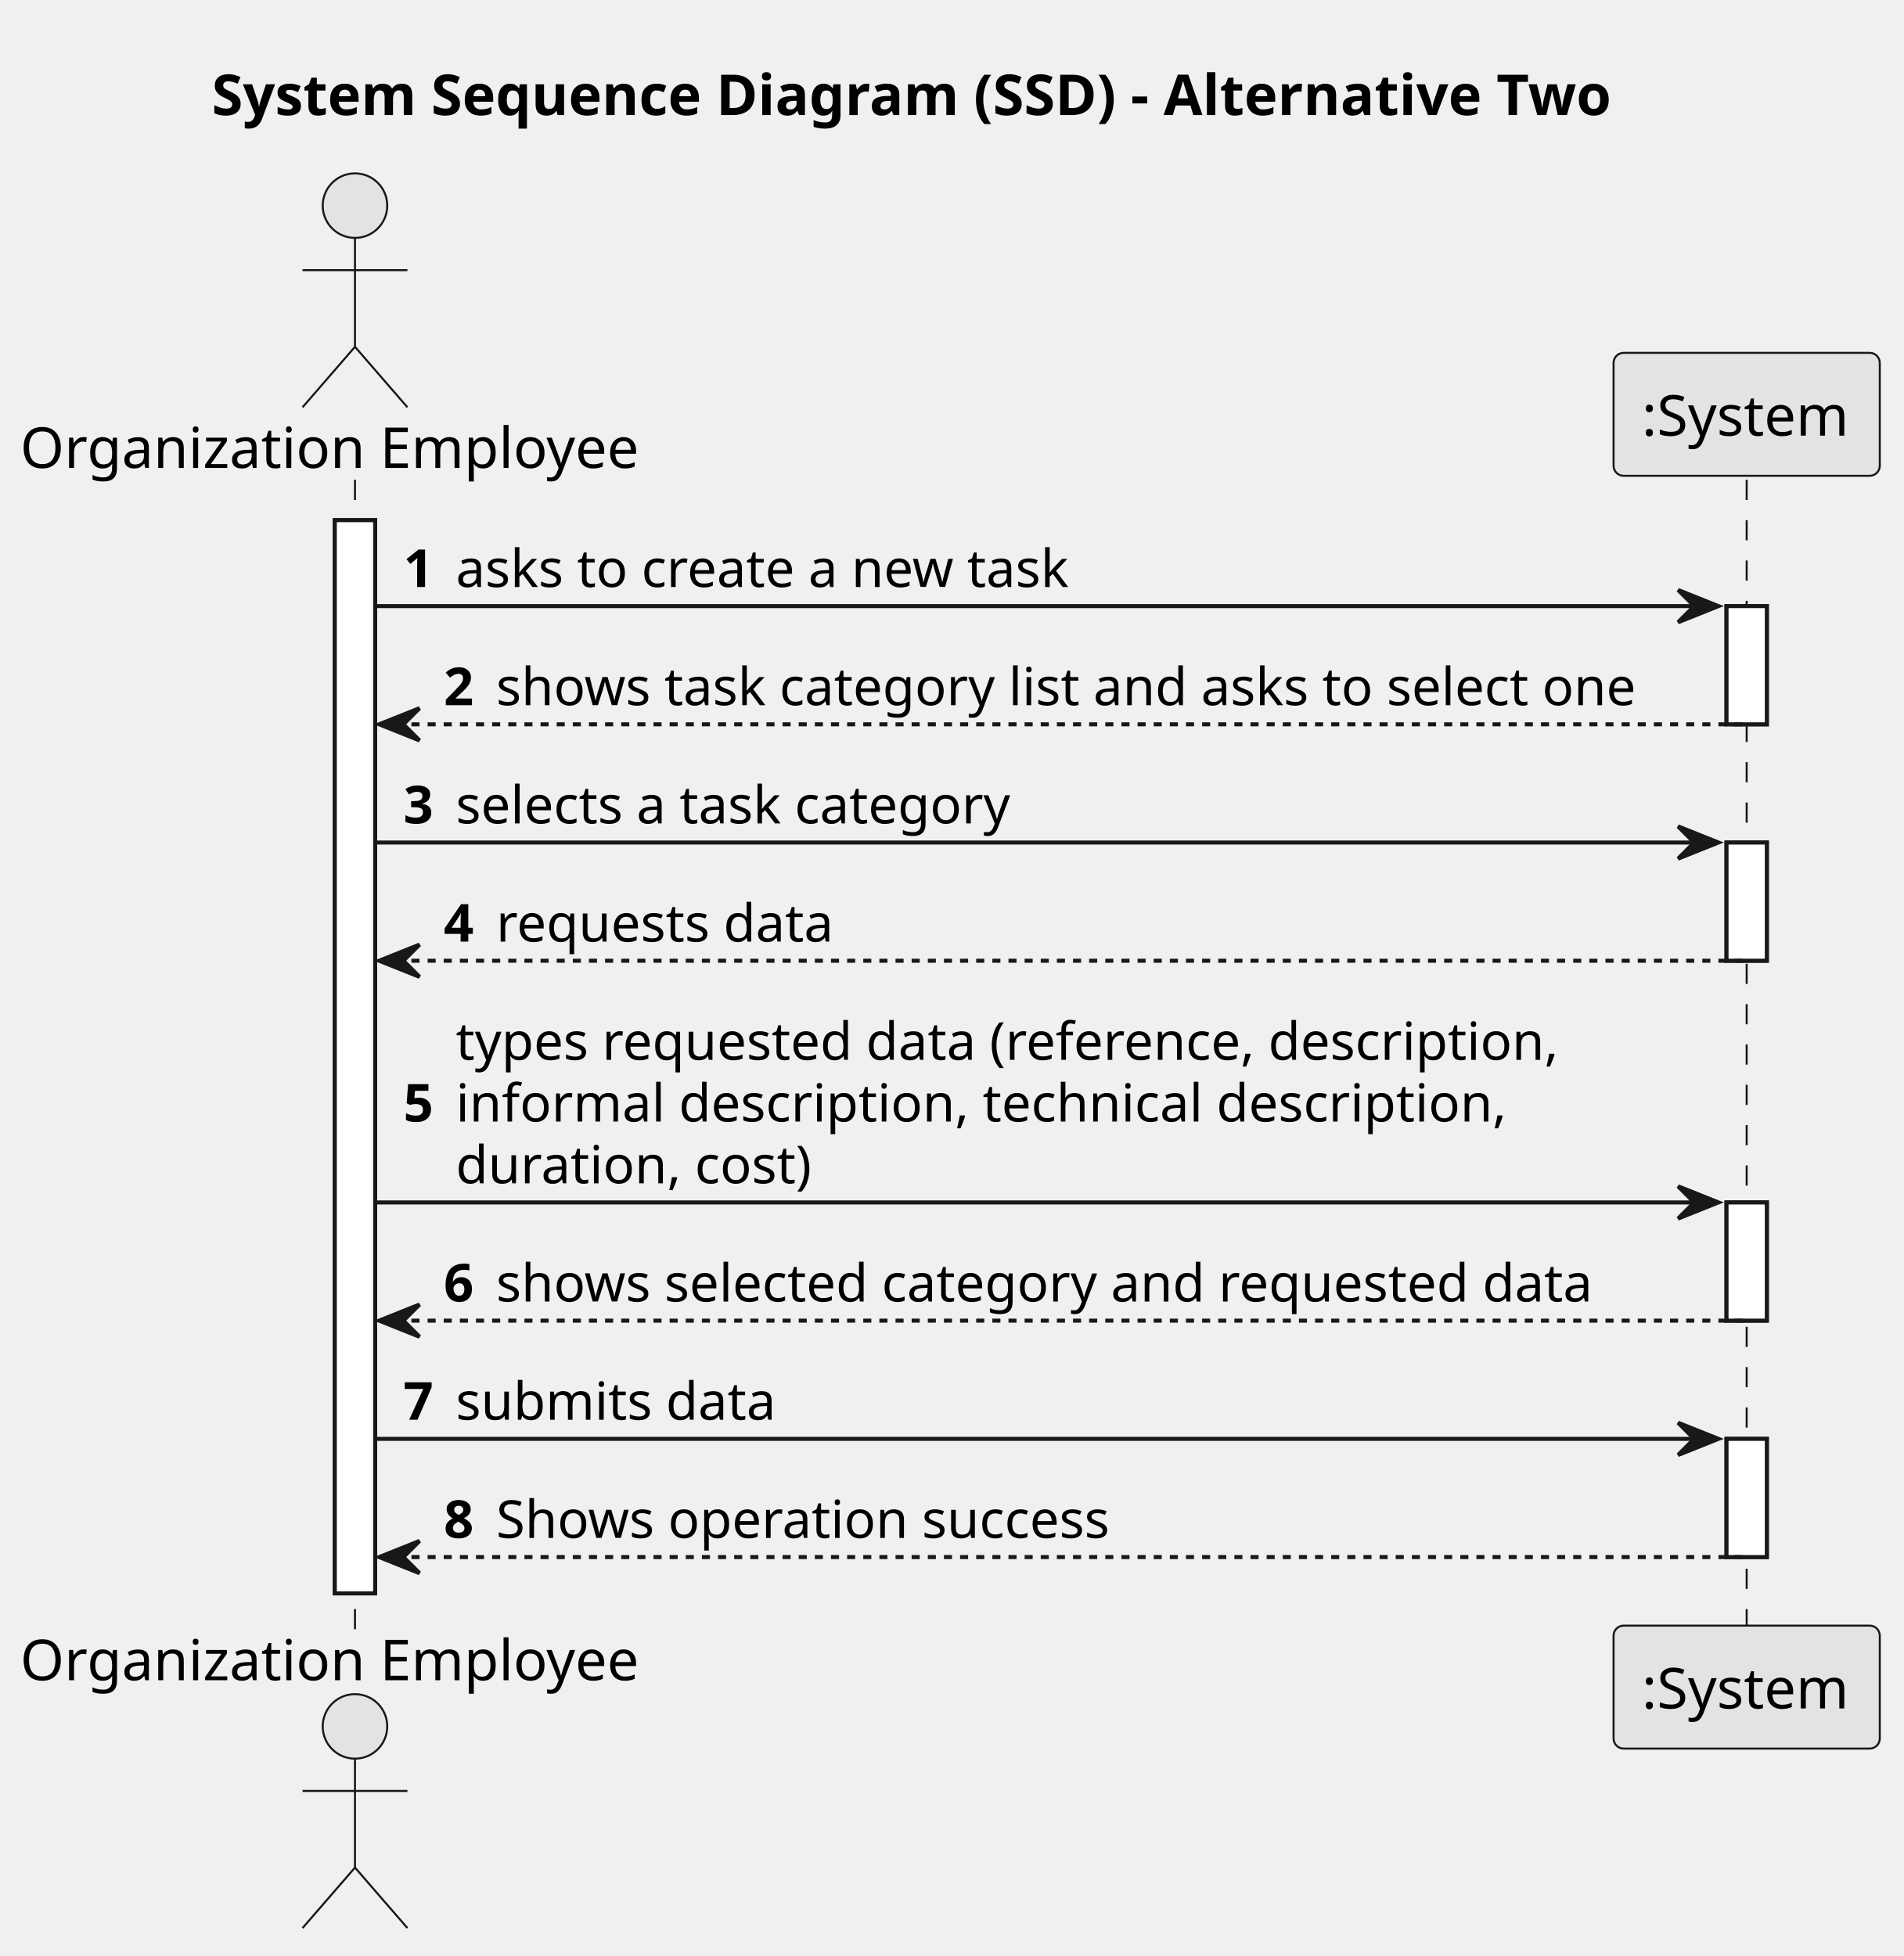
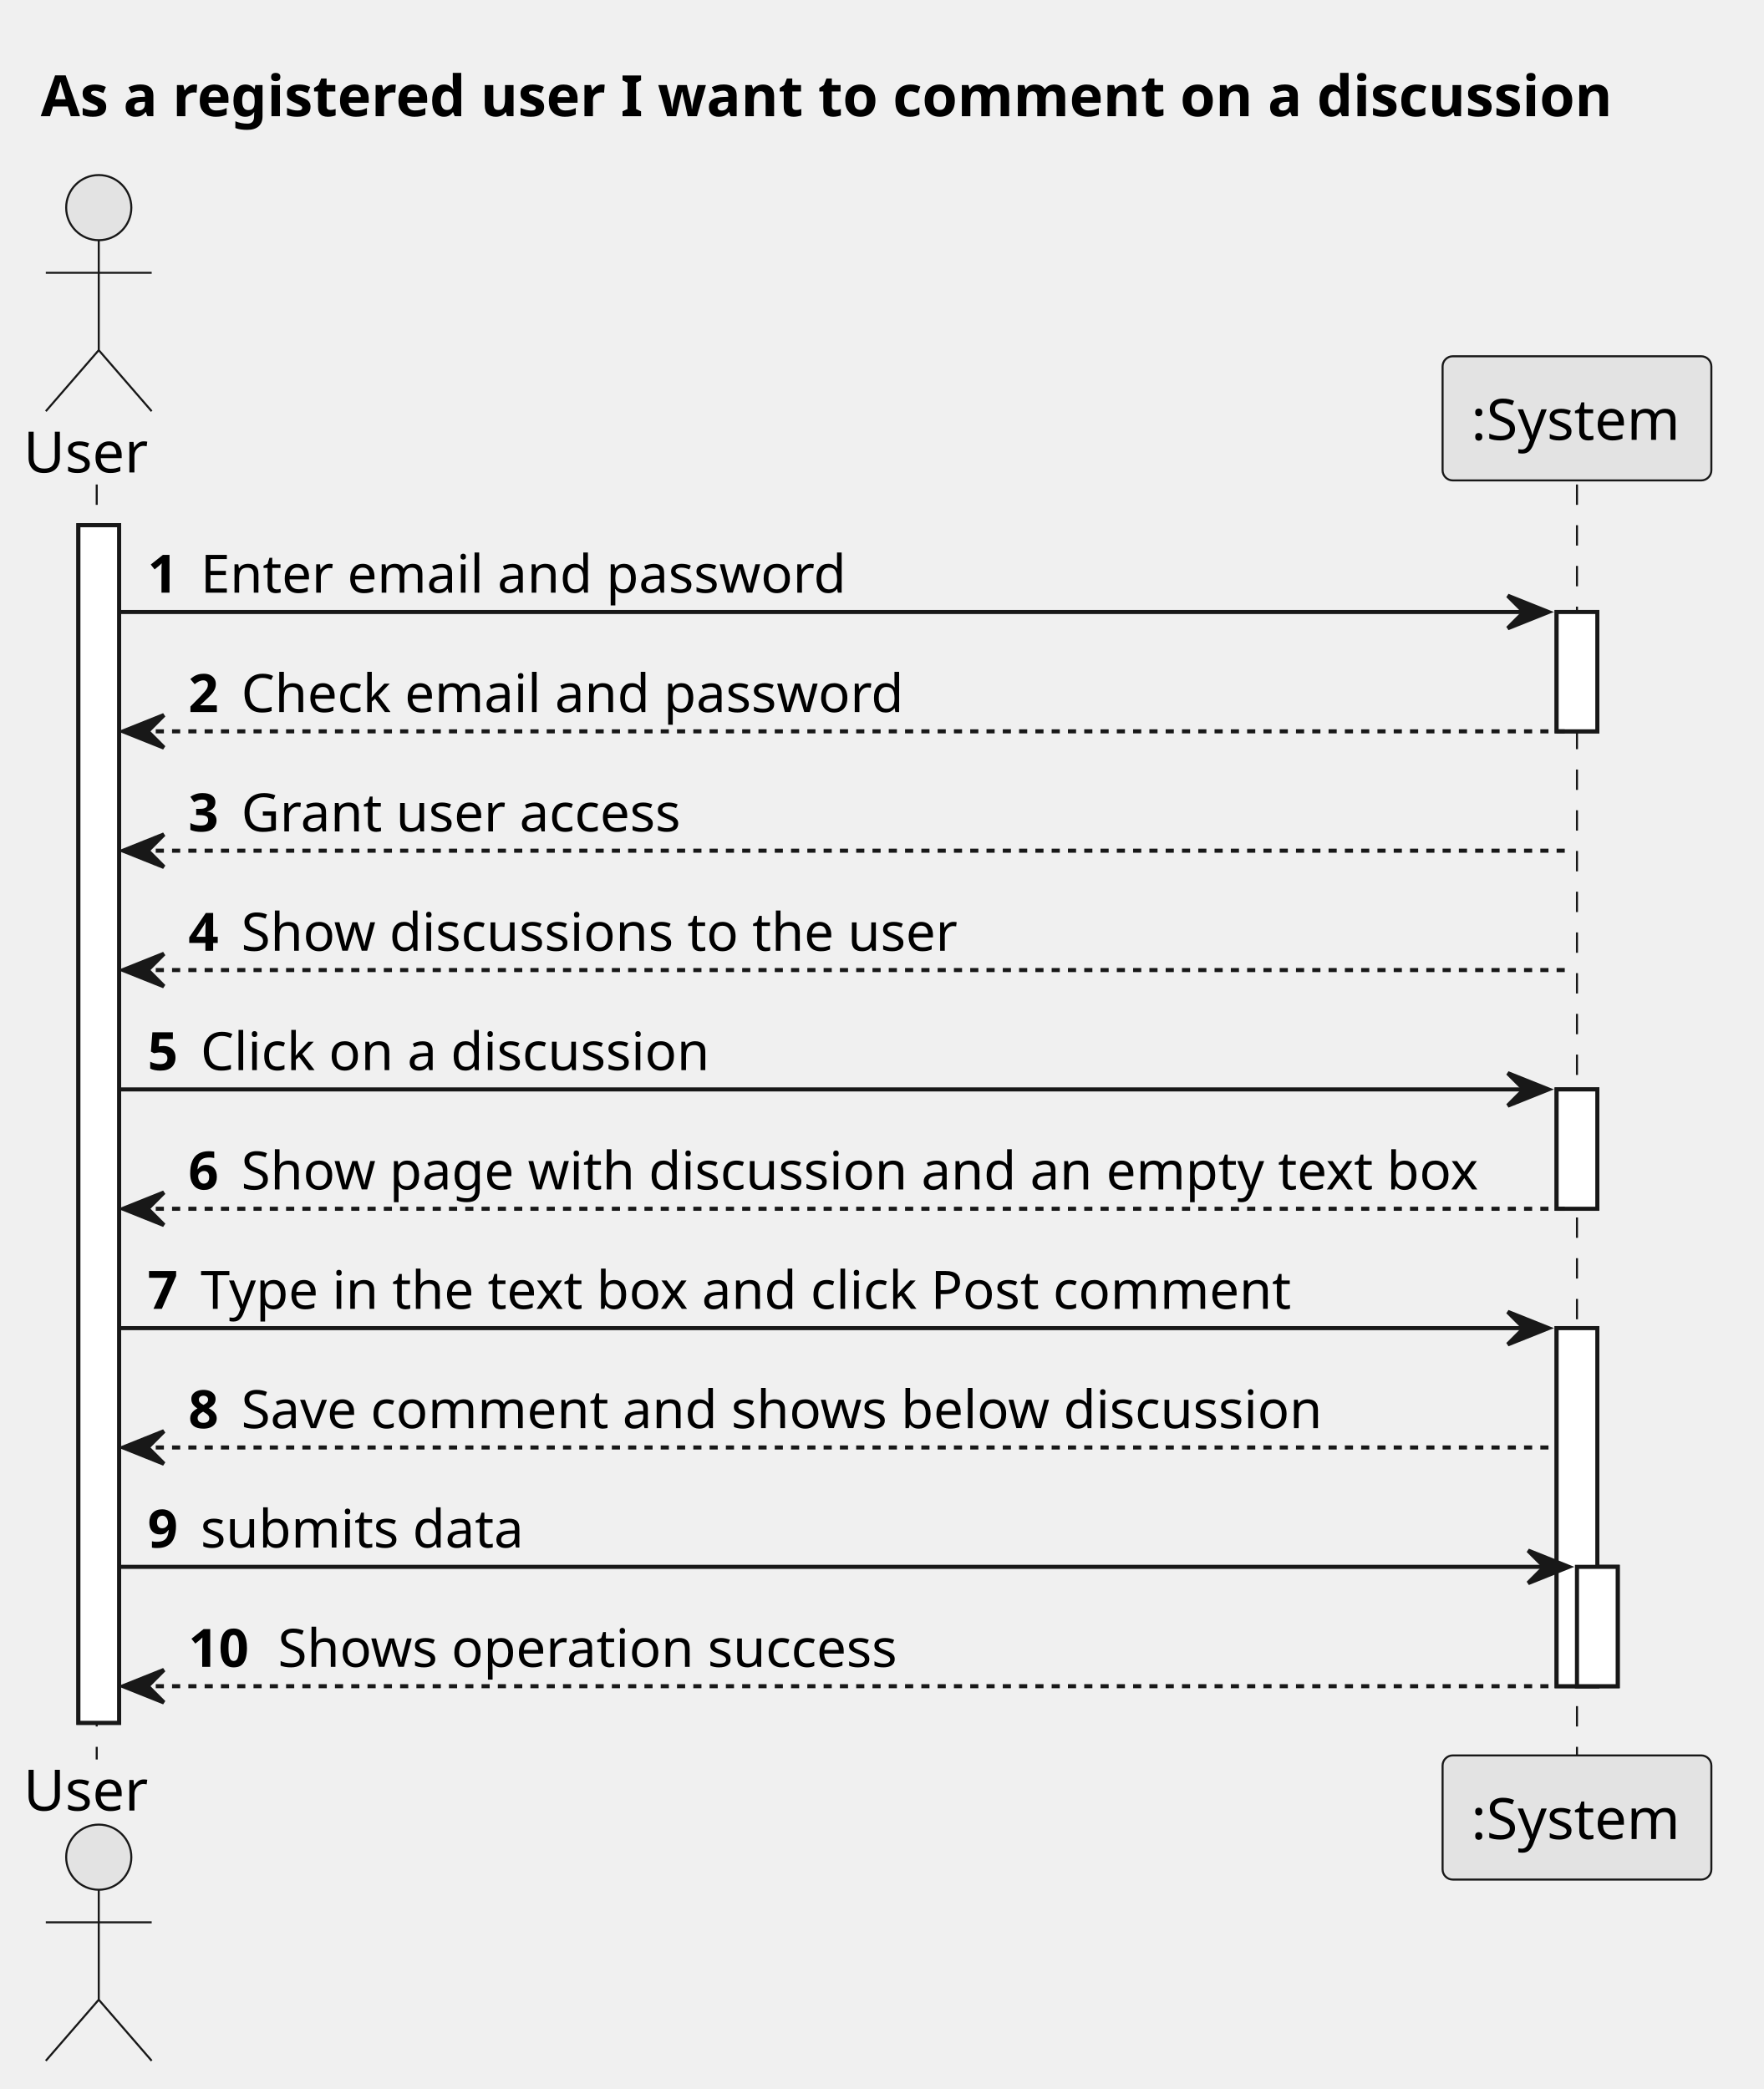
- <svg xmlns="http://www.w3.org/2000/svg" contentStyleType="text/css" height="485px" preserveAspectRatio="none" style="width:472px;height:485px;background:#FFFFFF;" version="1.1" viewBox="0 0 472 485" width="472px" zoomAndPan="magnify">
+ <svg xmlns="http://www.w3.org/2000/svg" contentStyleType="text/css" height="513px" preserveAspectRatio="none" style="width:433px;height:513px;background:#FFFFFF;" version="1.1" viewBox="0 0 433 513" width="433px" zoomAndPan="magnify">
  <defs />
  <g>
-     <text fill="#000000" font-family="sans-serif" font-size="14" font-weight="bold" lengthAdjust="spacing" textLength="365" x="52.5" y="28.535">System Sequence Diagram (SSD) - Alternative Two</text>
-     <rect fill="#FFFFFF" height="266.106" style="stroke:#181818;stroke-width:1.0;" width="10" x="83" y="128.977" />
-     <rect fill="#FFFFFF" height="29.311" style="stroke:#181818;stroke-width:1.0;" width="10" x="428" y="150.287" />
-     <rect fill="#FFFFFF" height="29.311" style="stroke:#181818;stroke-width:1.0;" width="10" x="428" y="208.908" />
-     <rect fill="#FFFFFF" height="29.311" style="stroke:#181818;stroke-width:1.0;" width="10" x="428" y="298.15" />
-     <rect fill="#FFFFFF" height="29.311" style="stroke:#181818;stroke-width:1.0;" width="10" x="428" y="356.772" />
-     <line style="stroke:#181818;stroke-width:0.5;stroke-dasharray:5.0,5.0;" x1="88" x2="88" y1="118.977" y2="404.082" />
-     <line style="stroke:#181818;stroke-width:0.5;stroke-dasharray:5.0,5.0;" x1="433" x2="433" y1="118.977" y2="404.082" />
-     <text fill="#000000" font-family="sans-serif" font-size="14" lengthAdjust="spacing" textLength="160" x="5" y="116.023">Organization Employee</text>
-     <ellipse cx="88" cy="50.988" fill="#E3E3E3" rx="8" ry="8" style="stroke:#181818;stroke-width:0.5;" />
-     <path d="M88,58.988 L88,85.988 M75,66.988 L101,66.988 M88,85.988 L75,100.988 M88,85.988 L101,100.988 " fill="none" style="stroke:#181818;stroke-width:0.5;" />
-     <text fill="#000000" font-family="sans-serif" font-size="14" lengthAdjust="spacing" textLength="160" x="5" y="416.617">Organization Employee</text>
-     <ellipse cx="88" cy="428.07" fill="#E3E3E3" rx="8" ry="8" style="stroke:#181818;stroke-width:0.5;" />
-     <path d="M88,436.07 L88,463.07 M75,444.07 L101,444.07 M88,463.07 L75,478.07 M88,463.07 L101,478.07 " fill="none" style="stroke:#181818;stroke-width:0.5;" />
-     <rect fill="#E3E3E3" height="30.488" rx="2.5" ry="2.5" style="stroke:#181818;stroke-width:0.5;" width="66" x="400" y="87.488" />
-     <text fill="#000000" font-family="sans-serif" font-size="14" lengthAdjust="spacing" textLength="52" x="407" y="108.023">:System</text>
-     <rect fill="#E3E3E3" height="30.488" rx="2.5" ry="2.5" style="stroke:#181818;stroke-width:0.5;" width="66" x="400" y="403.082" />
-     <text fill="#000000" font-family="sans-serif" font-size="14" lengthAdjust="spacing" textLength="52" x="407" y="423.617">:System</text>
-     <rect fill="#FFFFFF" height="266.106" style="stroke:#181818;stroke-width:1.0;" width="10" x="83" y="128.977" />
-     <rect fill="#FFFFFF" height="29.311" style="stroke:#181818;stroke-width:1.0;" width="10" x="428" y="150.287" />
-     <rect fill="#FFFFFF" height="29.311" style="stroke:#181818;stroke-width:1.0;" width="10" x="428" y="208.908" />
-     <rect fill="#FFFFFF" height="29.311" style="stroke:#181818;stroke-width:1.0;" width="10" x="428" y="298.15" />
-     <rect fill="#FFFFFF" height="29.311" style="stroke:#181818;stroke-width:1.0;" width="10" x="428" y="356.772" />
-     <polygon fill="#181818" points="416,146.287,426,150.287,416,154.287,420,150.287" style="stroke:#181818;stroke-width:1.0;" />
-     <line style="stroke:#181818;stroke-width:1.0;" x1="93" x2="422" y1="150.287" y2="150.287" />
-     <text fill="#000000" font-family="sans-serif" font-size="13" font-weight="bold" lengthAdjust="spacing" textLength="9" x="100" y="145.545">1</text>
-     <text fill="#000000" font-family="sans-serif" font-size="13" lengthAdjust="spacing" textLength="159" x="113" y="145.545">asks to create a new task</text>
-     <polygon fill="#181818" points="104,175.598,94,179.598,104,183.598,100,179.598" style="stroke:#181818;stroke-width:1.0;" />
-     <line style="stroke:#181818;stroke-width:1.0;stroke-dasharray:2.0,2.0;" x1="98" x2="432" y1="179.598" y2="179.598" />
-     <text fill="#000000" font-family="sans-serif" font-size="13" font-weight="bold" lengthAdjust="spacing" textLength="9" x="110" y="174.856">2</text>
-     <text fill="#000000" font-family="sans-serif" font-size="13" lengthAdjust="spacing" textLength="298" x="123" y="174.856">shows task category list and asks to select one</text>
-     <polygon fill="#181818" points="416,204.908,426,208.908,416,212.908,420,208.908" style="stroke:#181818;stroke-width:1.0;" />
-     <line style="stroke:#181818;stroke-width:1.0;" x1="93" x2="422" y1="208.908" y2="208.908" />
-     <text fill="#000000" font-family="sans-serif" font-size="13" font-weight="bold" lengthAdjust="spacing" textLength="9" x="100" y="204.166">3</text>
-     <text fill="#000000" font-family="sans-serif" font-size="13" lengthAdjust="spacing" textLength="144" x="113" y="204.166">selects a task category</text>
-     <polygon fill="#181818" points="104,234.219,94,238.219,104,242.219,100,238.219" style="stroke:#181818;stroke-width:1.0;" />
-     <line style="stroke:#181818;stroke-width:1.0;stroke-dasharray:2.0,2.0;" x1="98" x2="432" y1="238.219" y2="238.219" />
-     <text fill="#000000" font-family="sans-serif" font-size="13" font-weight="bold" lengthAdjust="spacing" textLength="9" x="110" y="233.477">4</text>
-     <text fill="#000000" font-family="sans-serif" font-size="13" lengthAdjust="spacing" textLength="85" x="123" y="233.477">requests data</text>
-     <polygon fill="#181818" points="416,294.15,426,298.15,416,302.15,420,298.15" style="stroke:#181818;stroke-width:1.0;" />
-     <line style="stroke:#181818;stroke-width:1.0;" x1="93" x2="422" y1="298.15" y2="298.15" />
-     <text fill="#000000" font-family="sans-serif" font-size="13" font-weight="bold" lengthAdjust="spacing" textLength="9" x="100" y="278.098">5</text>
-     <text fill="#000000" font-family="sans-serif" font-size="13" lengthAdjust="spacing" textLength="280" x="113" y="262.787">types requested data (reference, description,</text>
-     <text fill="#000000" font-family="sans-serif" font-size="13" lengthAdjust="spacing" textLength="272" x="113" y="278.098">informal description, technical description,</text>
-     <text fill="#000000" font-family="sans-serif" font-size="13" lengthAdjust="spacing" textLength="92" x="113" y="293.408">duration, cost)</text>
-     <polygon fill="#181818" points="104,323.461,94,327.461,104,331.461,100,327.461" style="stroke:#181818;stroke-width:1.0;" />
-     <line style="stroke:#181818;stroke-width:1.0;stroke-dasharray:2.0,2.0;" x1="98" x2="432" y1="327.461" y2="327.461" />
-     <text fill="#000000" font-family="sans-serif" font-size="13" font-weight="bold" lengthAdjust="spacing" textLength="9" x="110" y="322.719">6</text>
-     <text fill="#000000" font-family="sans-serif" font-size="13" lengthAdjust="spacing" textLength="278" x="123" y="322.719">shows selected category and requested data</text>
-     <polygon fill="#181818" points="416,352.772,426,356.772,416,360.772,420,356.772" style="stroke:#181818;stroke-width:1.0;" />
-     <line style="stroke:#181818;stroke-width:1.0;" x1="93" x2="422" y1="356.772" y2="356.772" />
-     <text fill="#000000" font-family="sans-serif" font-size="13" font-weight="bold" lengthAdjust="spacing" textLength="9" x="100" y="352.029">7</text>
-     <text fill="#000000" font-family="sans-serif" font-size="13" lengthAdjust="spacing" textLength="82" x="113" y="352.029">submits data</text>
-     <polygon fill="#181818" points="104,382.082,94,386.082,104,390.082,100,386.082" style="stroke:#181818;stroke-width:1.0;" />
-     <line style="stroke:#181818;stroke-width:1.0;stroke-dasharray:2.0,2.0;" x1="98" x2="432" y1="386.082" y2="386.082" />
-     <text fill="#000000" font-family="sans-serif" font-size="13" font-weight="bold" lengthAdjust="spacing" textLength="9" x="110" y="381.34">8</text>
-     <text fill="#000000" font-family="sans-serif" font-size="13" lengthAdjust="spacing" textLength="158" x="123" y="381.34">Shows operation success</text>
+     <text fill="#000000" font-family="sans-serif" font-size="14" font-weight="bold" lengthAdjust="spacing" textLength="405" x="10" y="28.535">As a registered user I want to comment on a discussion</text>
+     <rect fill="#FFFFFF" height="294.106" style="stroke:#181818;stroke-width:1.0;" width="10" x="19.25" y="128.977" />
+     <rect fill="#FFFFFF" height="29.311" style="stroke:#181818;stroke-width:1.0;" width="10" x="382.25" y="150.287" />
+     <rect fill="#FFFFFF" height="29.311" style="stroke:#181818;stroke-width:1.0;" width="10" x="382.25" y="267.529" />
+     <rect fill="#FFFFFF" height="87.932" style="stroke:#181818;stroke-width:1.0;" width="10" x="382.25" y="326.15" />
+     <rect fill="#FFFFFF" height="29.311" style="stroke:#181818;stroke-width:1.0;" width="10" x="387.25" y="384.772" />
+     <line style="stroke:#181818;stroke-width:0.5;stroke-dasharray:5.0,5.0;" x1="23.75" x2="23.75" y1="118.977" y2="432.082" />
+     <line style="stroke:#181818;stroke-width:0.5;stroke-dasharray:5.0,5.0;" x1="387.25" x2="387.25" y1="118.977" y2="432.082" />
+     <text fill="#000000" font-family="sans-serif" font-size="14" lengthAdjust="spacing" textLength="31" x="5.75" y="116.023">User</text>
+     <ellipse cx="24.25" cy="50.988" fill="#E3E3E3" rx="8" ry="8" style="stroke:#181818;stroke-width:0.5;" />
+     <path d="M24.25,58.988 L24.25,85.988 M11.25,66.988 L37.25,66.988 M24.25,85.988 L11.25,100.988 M24.25,85.988 L37.25,100.988 " fill="none" style="stroke:#181818;stroke-width:0.5;" />
+     <text fill="#000000" font-family="sans-serif" font-size="14" lengthAdjust="spacing" textLength="31" x="5.75" y="444.617">User</text>
+     <ellipse cx="24.25" cy="456.07" fill="#E3E3E3" rx="8" ry="8" style="stroke:#181818;stroke-width:0.5;" />
+     <path d="M24.25,464.07 L24.25,491.07 M11.25,472.07 L37.25,472.07 M24.25,491.07 L11.25,506.07 M24.25,491.07 L37.25,506.07 " fill="none" style="stroke:#181818;stroke-width:0.5;" />
+     <rect fill="#E3E3E3" height="30.488" rx="2.5" ry="2.5" style="stroke:#181818;stroke-width:0.5;" width="66" x="354.25" y="87.488" />
+     <text fill="#000000" font-family="sans-serif" font-size="14" lengthAdjust="spacing" textLength="52" x="361.25" y="108.023">:System</text>
+     <rect fill="#E3E3E3" height="30.488" rx="2.5" ry="2.5" style="stroke:#181818;stroke-width:0.5;" width="66" x="354.25" y="431.082" />
+     <text fill="#000000" font-family="sans-serif" font-size="14" lengthAdjust="spacing" textLength="52" x="361.25" y="451.617">:System</text>
+     <rect fill="#FFFFFF" height="294.106" style="stroke:#181818;stroke-width:1.0;" width="10" x="19.25" y="128.977" />
+     <rect fill="#FFFFFF" height="29.311" style="stroke:#181818;stroke-width:1.0;" width="10" x="382.25" y="150.287" />
+     <rect fill="#FFFFFF" height="29.311" style="stroke:#181818;stroke-width:1.0;" width="10" x="382.25" y="267.529" />
+     <rect fill="#FFFFFF" height="87.932" style="stroke:#181818;stroke-width:1.0;" width="10" x="382.25" y="326.15" />
+     <rect fill="#FFFFFF" height="29.311" style="stroke:#181818;stroke-width:1.0;" width="10" x="387.25" y="384.772" />
+     <polygon fill="#181818" points="370.25,146.287,380.25,150.287,370.25,154.287,374.25,150.287" style="stroke:#181818;stroke-width:1.0;" />
+     <line style="stroke:#181818;stroke-width:1.0;" x1="29.25" x2="376.25" y1="150.287" y2="150.287" />
+     <text fill="#000000" font-family="sans-serif" font-size="13" font-weight="bold" lengthAdjust="spacing" textLength="9" x="36.25" y="145.545">1</text>
+     <text fill="#000000" font-family="sans-serif" font-size="13" lengthAdjust="spacing" textLength="161" x="49.25" y="145.545">Enter email and password</text>
+     <polygon fill="#181818" points="40.25,175.598,30.25,179.598,40.25,183.598,36.25,179.598" style="stroke:#181818;stroke-width:1.0;" />
+     <line style="stroke:#181818;stroke-width:1.0;stroke-dasharray:2.0,2.0;" x1="34.25" x2="386.25" y1="179.598" y2="179.598" />
+     <text fill="#000000" font-family="sans-serif" font-size="13" font-weight="bold" lengthAdjust="spacing" textLength="9" x="46.25" y="174.856">2</text>
+     <text fill="#000000" font-family="sans-serif" font-size="13" lengthAdjust="spacing" textLength="168" x="59.25" y="174.856">Check email and password</text>
+     <polygon fill="#181818" points="40.25,204.908,30.25,208.908,40.25,212.908,36.25,208.908" style="stroke:#181818;stroke-width:1.0;" />
+     <line style="stroke:#181818;stroke-width:1.0;stroke-dasharray:2.0,2.0;" x1="34.25" x2="386.25" y1="208.908" y2="208.908" />
+     <text fill="#000000" font-family="sans-serif" font-size="13" font-weight="bold" lengthAdjust="spacing" textLength="9" x="46.25" y="204.166">3</text>
+     <text fill="#000000" font-family="sans-serif" font-size="13" lengthAdjust="spacing" textLength="111" x="59.25" y="204.166">Grant user access</text>
+     <polygon fill="#181818" points="40.25,234.219,30.25,238.219,40.25,242.219,36.25,238.219" style="stroke:#181818;stroke-width:1.0;" />
+     <line style="stroke:#181818;stroke-width:1.0;stroke-dasharray:2.0,2.0;" x1="34.25" x2="386.25" y1="238.219" y2="238.219" />
+     <text fill="#000000" font-family="sans-serif" font-size="13" font-weight="bold" lengthAdjust="spacing" textLength="9" x="46.25" y="233.477">4</text>
+     <text fill="#000000" font-family="sans-serif" font-size="13" lengthAdjust="spacing" textLength="184" x="59.25" y="233.477">Show discussions to the user</text>
+     <polygon fill="#181818" points="370.25,263.529,380.25,267.529,370.25,271.529,374.25,267.529" style="stroke:#181818;stroke-width:1.0;" />
+     <line style="stroke:#181818;stroke-width:1.0;" x1="29.25" x2="376.25" y1="267.529" y2="267.529" />
+     <text fill="#000000" font-family="sans-serif" font-size="13" font-weight="bold" lengthAdjust="spacing" textLength="9" x="36.25" y="262.787">5</text>
+     <text fill="#000000" font-family="sans-serif" font-size="13" lengthAdjust="spacing" textLength="135" x="49.25" y="262.787">Click on a discussion</text>
+     <polygon fill="#181818" points="40.25,292.84,30.25,296.84,40.25,300.84,36.25,296.84" style="stroke:#181818;stroke-width:1.0;" />
+     <line style="stroke:#181818;stroke-width:1.0;stroke-dasharray:2.0,2.0;" x1="34.25" x2="386.25" y1="296.84" y2="296.84" />
+     <text fill="#000000" font-family="sans-serif" font-size="13" font-weight="bold" lengthAdjust="spacing" textLength="9" x="46.25" y="292.098">6</text>
+     <text fill="#000000" font-family="sans-serif" font-size="13" lengthAdjust="spacing" textLength="316" x="59.25" y="292.098">Show page with discussion and an empty text box</text>
+     <polygon fill="#181818" points="370.25,322.15,380.25,326.15,370.25,330.15,374.25,326.15" style="stroke:#181818;stroke-width:1.0;" />
+     <line style="stroke:#181818;stroke-width:1.0;" x1="29.25" x2="376.25" y1="326.15" y2="326.15" />
+     <text fill="#000000" font-family="sans-serif" font-size="13" font-weight="bold" lengthAdjust="spacing" textLength="9" x="36.25" y="321.408">7</text>
+     <text fill="#000000" font-family="sans-serif" font-size="13" lengthAdjust="spacing" textLength="282" x="49.25" y="321.408">Type in the text box and click Post comment</text>
+     <polygon fill="#181818" points="40.25,351.461,30.25,355.461,40.25,359.461,36.25,355.461" style="stroke:#181818;stroke-width:1.0;" />
+     <line style="stroke:#181818;stroke-width:1.0;stroke-dasharray:2.0,2.0;" x1="34.25" x2="381.25" y1="355.461" y2="355.461" />
+     <text fill="#000000" font-family="sans-serif" font-size="13" font-weight="bold" lengthAdjust="spacing" textLength="9" x="46.25" y="350.719">8</text>
+     <text fill="#000000" font-family="sans-serif" font-size="13" lengthAdjust="spacing" textLength="275" x="59.25" y="350.719">Save comment and shows below discussion</text>
+     <polygon fill="#181818" points="375.25,380.772,385.25,384.772,375.25,388.772,379.25,384.772" style="stroke:#181818;stroke-width:1.0;" />
+     <line style="stroke:#181818;stroke-width:1.0;" x1="29.25" x2="381.25" y1="384.772" y2="384.772" />
+     <text fill="#000000" font-family="sans-serif" font-size="13" font-weight="bold" lengthAdjust="spacing" textLength="9" x="36.25" y="380.029">9</text>
+     <text fill="#000000" font-family="sans-serif" font-size="13" lengthAdjust="spacing" textLength="82" x="49.25" y="380.029">submits data</text>
+     <polygon fill="#181818" points="40.25,410.082,30.25,414.082,40.25,418.082,36.25,414.082" style="stroke:#181818;stroke-width:1.0;" />
+     <line style="stroke:#181818;stroke-width:1.0;stroke-dasharray:2.0,2.0;" x1="34.25" x2="381.25" y1="414.082" y2="414.082" />
+     <text fill="#000000" font-family="sans-serif" font-size="13" font-weight="bold" lengthAdjust="spacing" textLength="18" x="46.25" y="409.34">10</text>
+     <text fill="#000000" font-family="sans-serif" font-size="13" lengthAdjust="spacing" textLength="158" x="68.25" y="409.34">Shows operation success</text>
  </g>
</svg>
